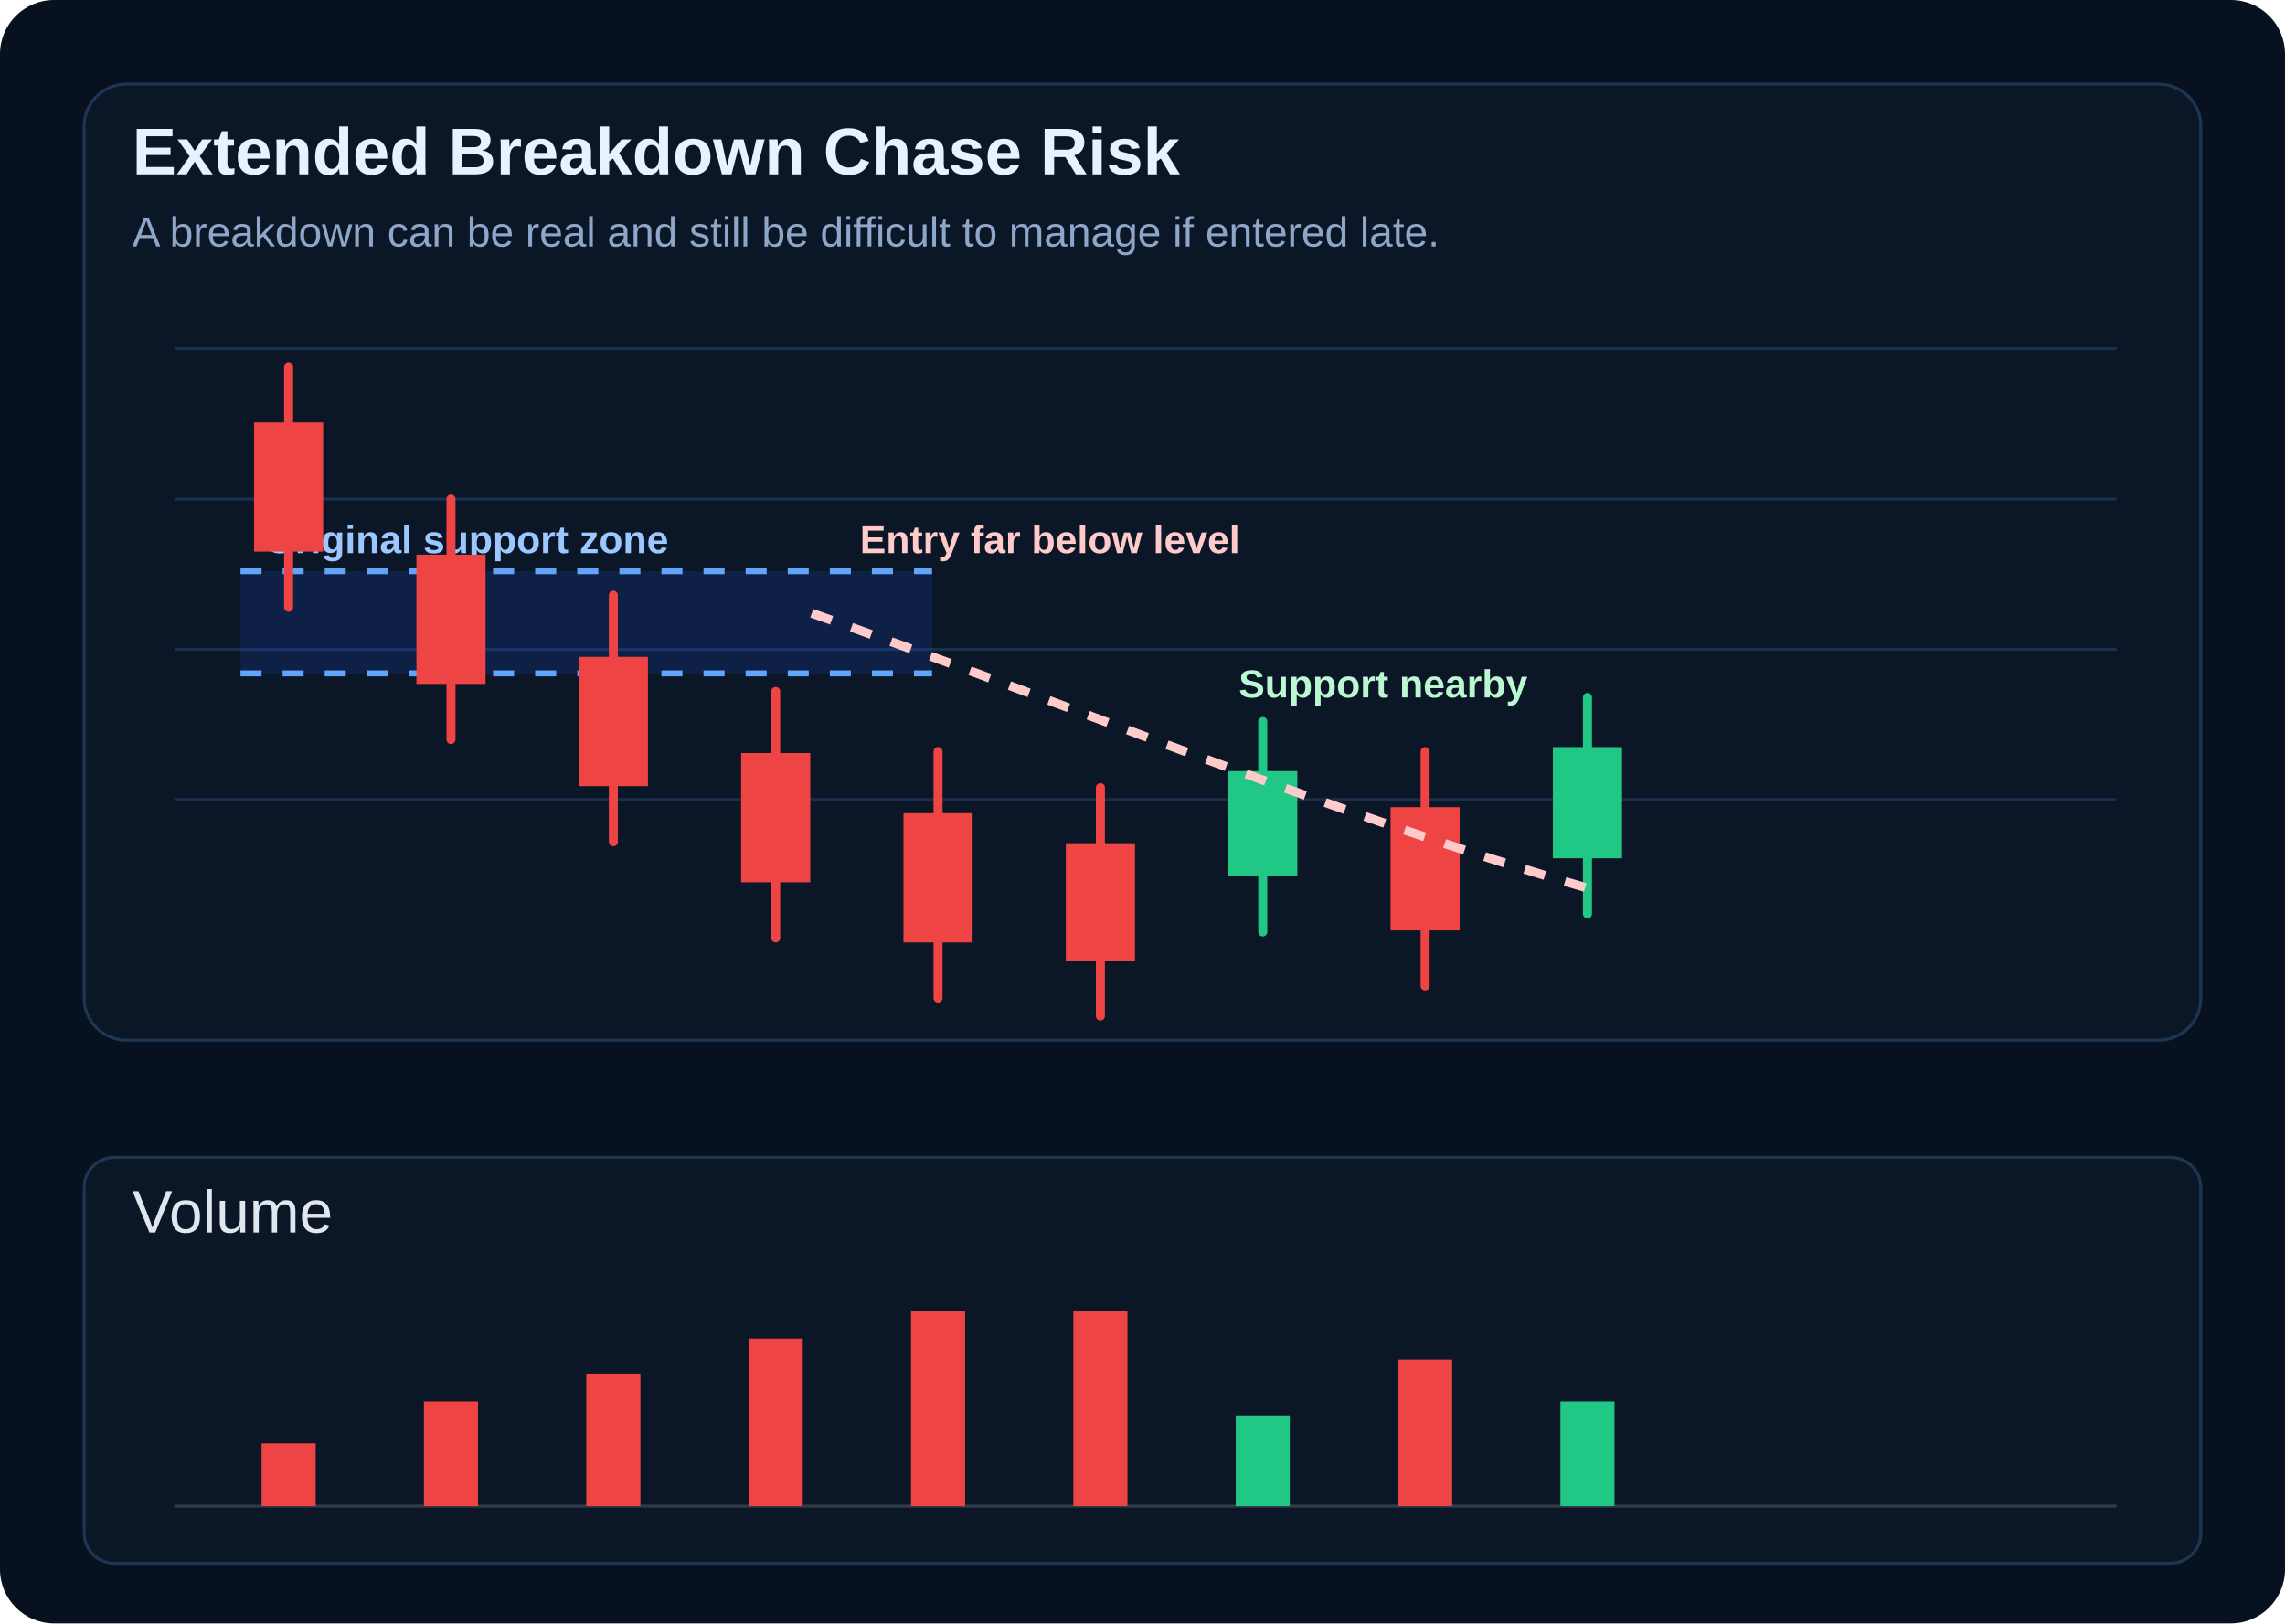
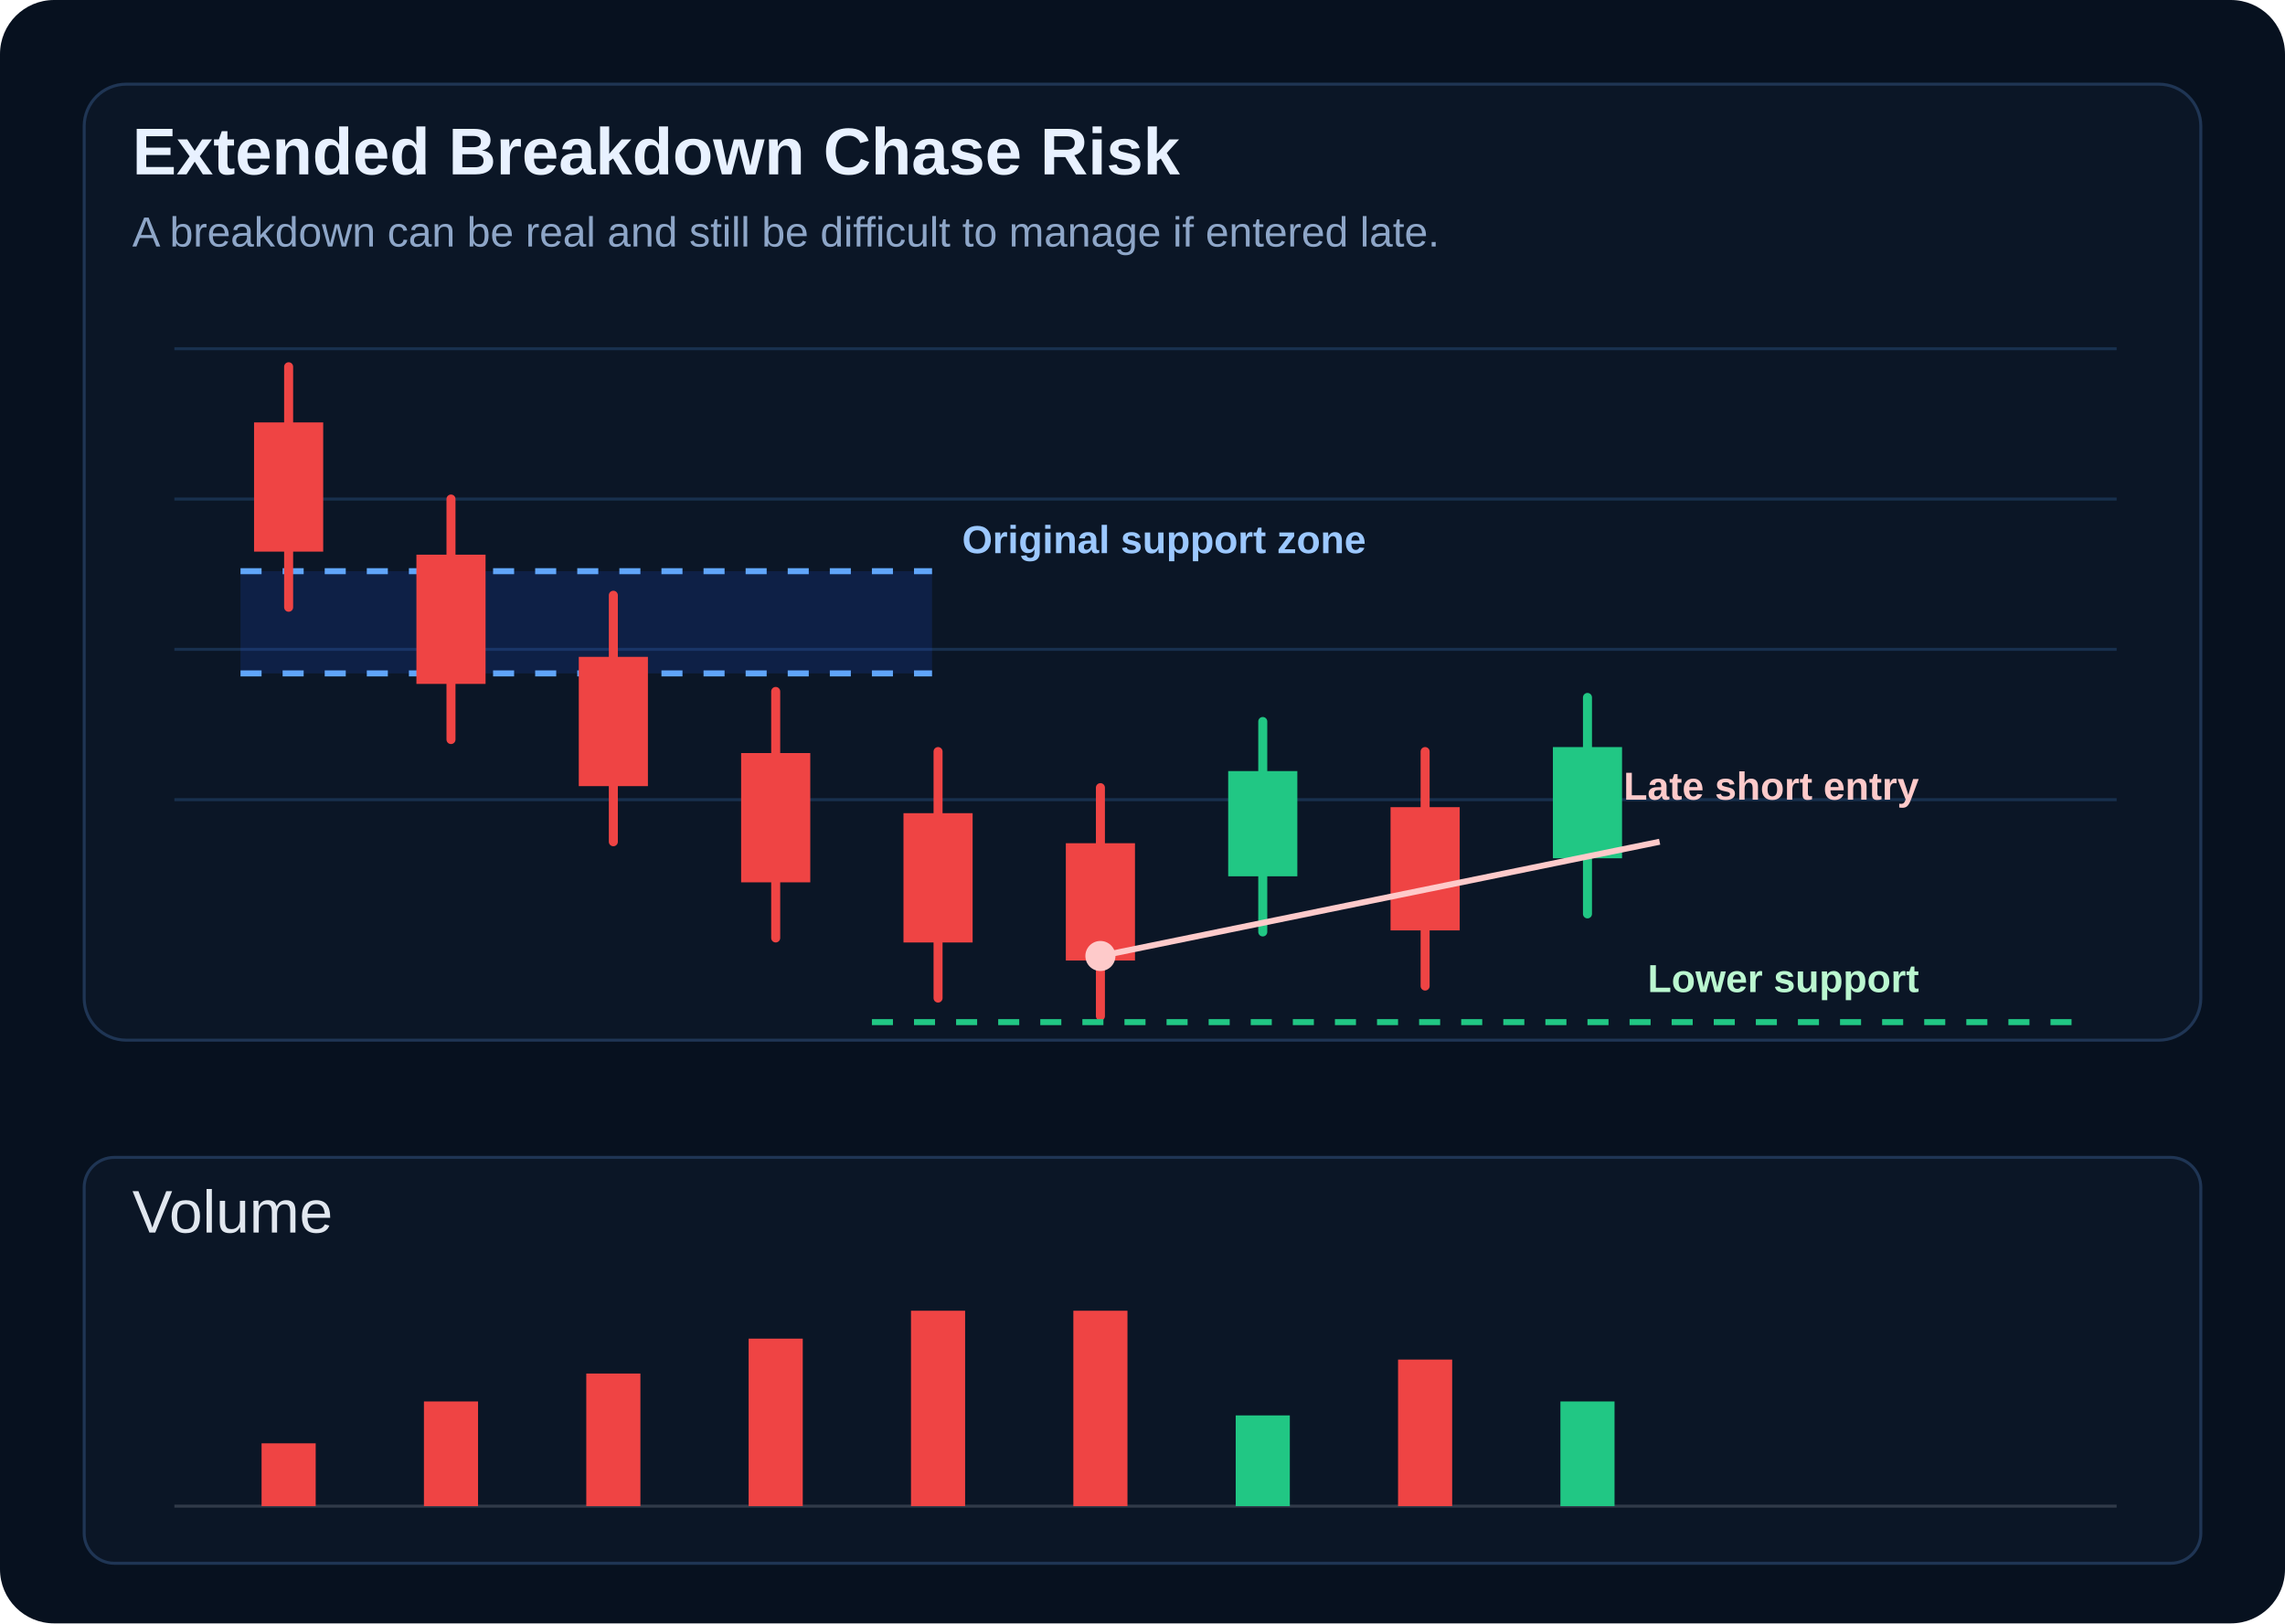
<svg xmlns="http://www.w3.org/2000/svg" viewBox="0.0 0.0 760.0 540.0" role="img" aria-labelledby="title desc">
  <rect width="760" height="540.0" rx="18" fill="#07111f" />
  <rect x="28" y="28" width="704" height="318" rx="14" fill="#0b1626" stroke="#1f3554" />
  <text x="44" y="58" fill="#e8f1ff" font-family="Arial, sans-serif" font-size="22" font-weight="700">Extended Breakdown Chase Risk</text>
  <text x="44" y="82" fill="#8ea6c8" font-family="Arial, sans-serif" font-size="14">A breakdown can be real and still be difficult to manage if entered late.</text>
  <g stroke="#18304e" stroke-width="1">
    <line x1="58" y1="116" x2="704" y2="116" />
    <line x1="58" y1="166" x2="704" y2="166" />
    <line x1="58" y1="216" x2="704" y2="216" />
    <line x1="58" y1="266" x2="704" y2="266" />
  </g>
  <rect x="80" y="190" width="230" height="34" fill="#1d4ed8" opacity=".18" />
  <line x1="80" y1="190" x2="310" y2="190" stroke="#60a5fa" stroke-width="2" stroke-dasharray="7 7" />
  <line x1="80" y1="224" x2="310" y2="224" stroke="#60a5fa" stroke-width="2" stroke-dasharray="7 7" />
-   <text x="88" y="184" fill="#9cc8ff" font-family="Arial, sans-serif" font-size="13" font-weight="700">Original support zone</text>
+   <text x="320" y="184" fill="#9cc8ff" font-family="Arial, sans-serif" font-size="13" font-weight="700">Original support zone</text>
  <g stroke-linecap="round" stroke-width="3">
    <g stroke="#ef4444" fill="#ef4444">
      <line x1="96" y1="122" x2="96" y2="202" />
      <rect x="86" y="142" width="20" height="40" />
      <line x1="150" y1="166" x2="150" y2="246" />
      <rect x="140" y="186" width="20" height="40" />
      <line x1="204" y1="198" x2="204" y2="280" />
      <rect x="194" y="220" width="20" height="40" />
      <line x1="258" y1="230" x2="258" y2="312" />
      <rect x="248" y="252" width="20" height="40" />
      <line x1="312" y1="250" x2="312" y2="332" />
      <rect x="302" y="272" width="20" height="40" />
      <line x1="366" y1="262" x2="366" y2="338" />
      <rect x="356" y="282" width="20" height="36" />
      <line x1="474" y1="250" x2="474" y2="328" />
      <rect x="464" y="270" width="20" height="38" />
    </g>
    <g stroke="#21c784" fill="#21c784">
      <line x1="420" y1="240" x2="420" y2="310" />
      <rect x="410" y="258" width="20" height="32" />
      <line x1="528" y1="232" x2="528" y2="304" />
      <rect x="518" y="250" width="20" height="34" />
    </g>
  </g>
-   <path d="M270 204 C350 232 440 270 530 296" fill="none" stroke="#fecaca" stroke-width="3" stroke-dasharray="7 7" />
  <g font-family="Arial, sans-serif" font-size="13" font-weight="700">
-     <text x="286" y="184" fill="#fecaca">Entry far below level</text>
-     <text x="412" y="232" fill="#bbf7d0">Support nearby</text>
+     <text x="540" y="266" fill="#fecaca">Late short entry</text>
+     <text x="548" y="330" fill="#bbf7d0">Lower support</text>
  </g>
  <rect x="28" y="385.0" width="704" height="135" rx="10" fill="#0b1626" stroke="#1f3554" />
  <text x="44" y="410.0" font-family="Arial, sans-serif" font-size="20" fill="#e1e7ef">Volume</text>
  <line x1="58" y1="501.0" x2="704" y2="501.0" stroke="#303a49" />
  <rect x="87.0" y="480.107" width="18" height="20.893" fill="#ef4444" />
  <rect x="141.0" y="466.179" width="18" height="34.821" fill="#ef4444" />
  <rect x="195.0" y="456.893" width="18" height="44.107" fill="#ef4444" />
  <rect x="249.0" y="445.286" width="18" height="55.714" fill="#ef4444" />
  <rect x="303.0" y="436.0" width="18" height="65.0" fill="#ef4444" />
  <rect x="357.0" y="436.0" width="18" height="65.0" fill="#ef4444" />
  <rect x="411.0" y="470.821" width="18" height="30.179" fill="#21c784" />
  <rect x="465.0" y="452.25" width="18" height="48.75" fill="#ef4444" />
  <rect x="519.0" y="466.179" width="18" height="34.821" fill="#21c784" />
+   <line x1="290" y1="340" x2="692" y2="340" stroke="#21c784" stroke-width="2" stroke-dasharray="7 7" data-lower-support="true" />
+   <circle cx="366" cy="318" r="5" fill="#fecaca" />
+   <line x1="552" y1="280" x2="366" y2="318" stroke="#fecaca" stroke-width="2" />
</svg>
